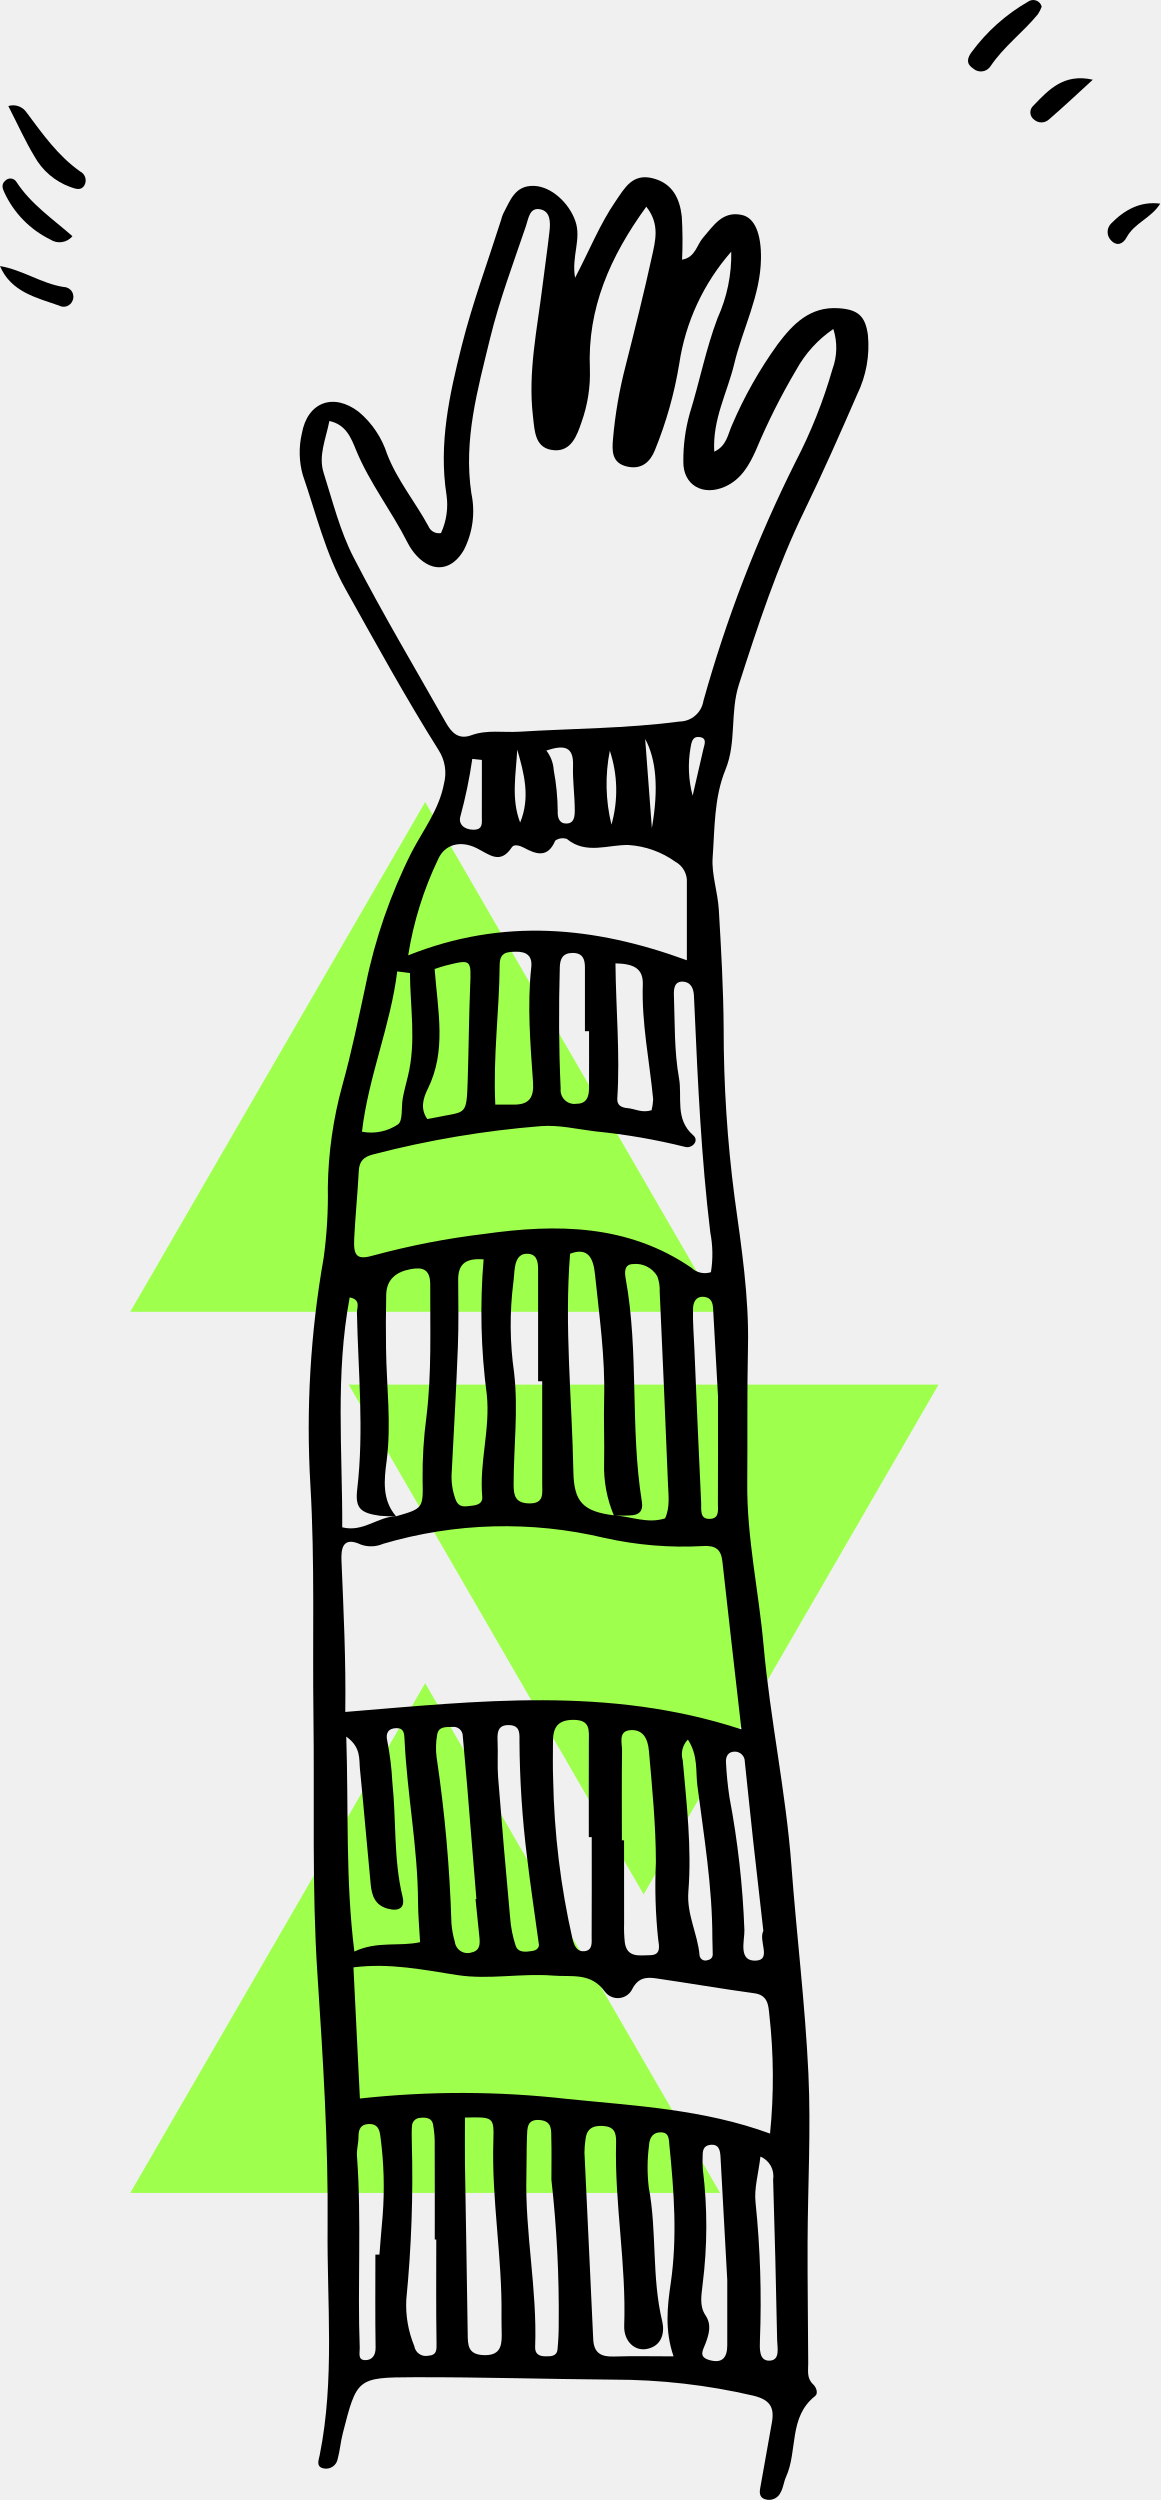
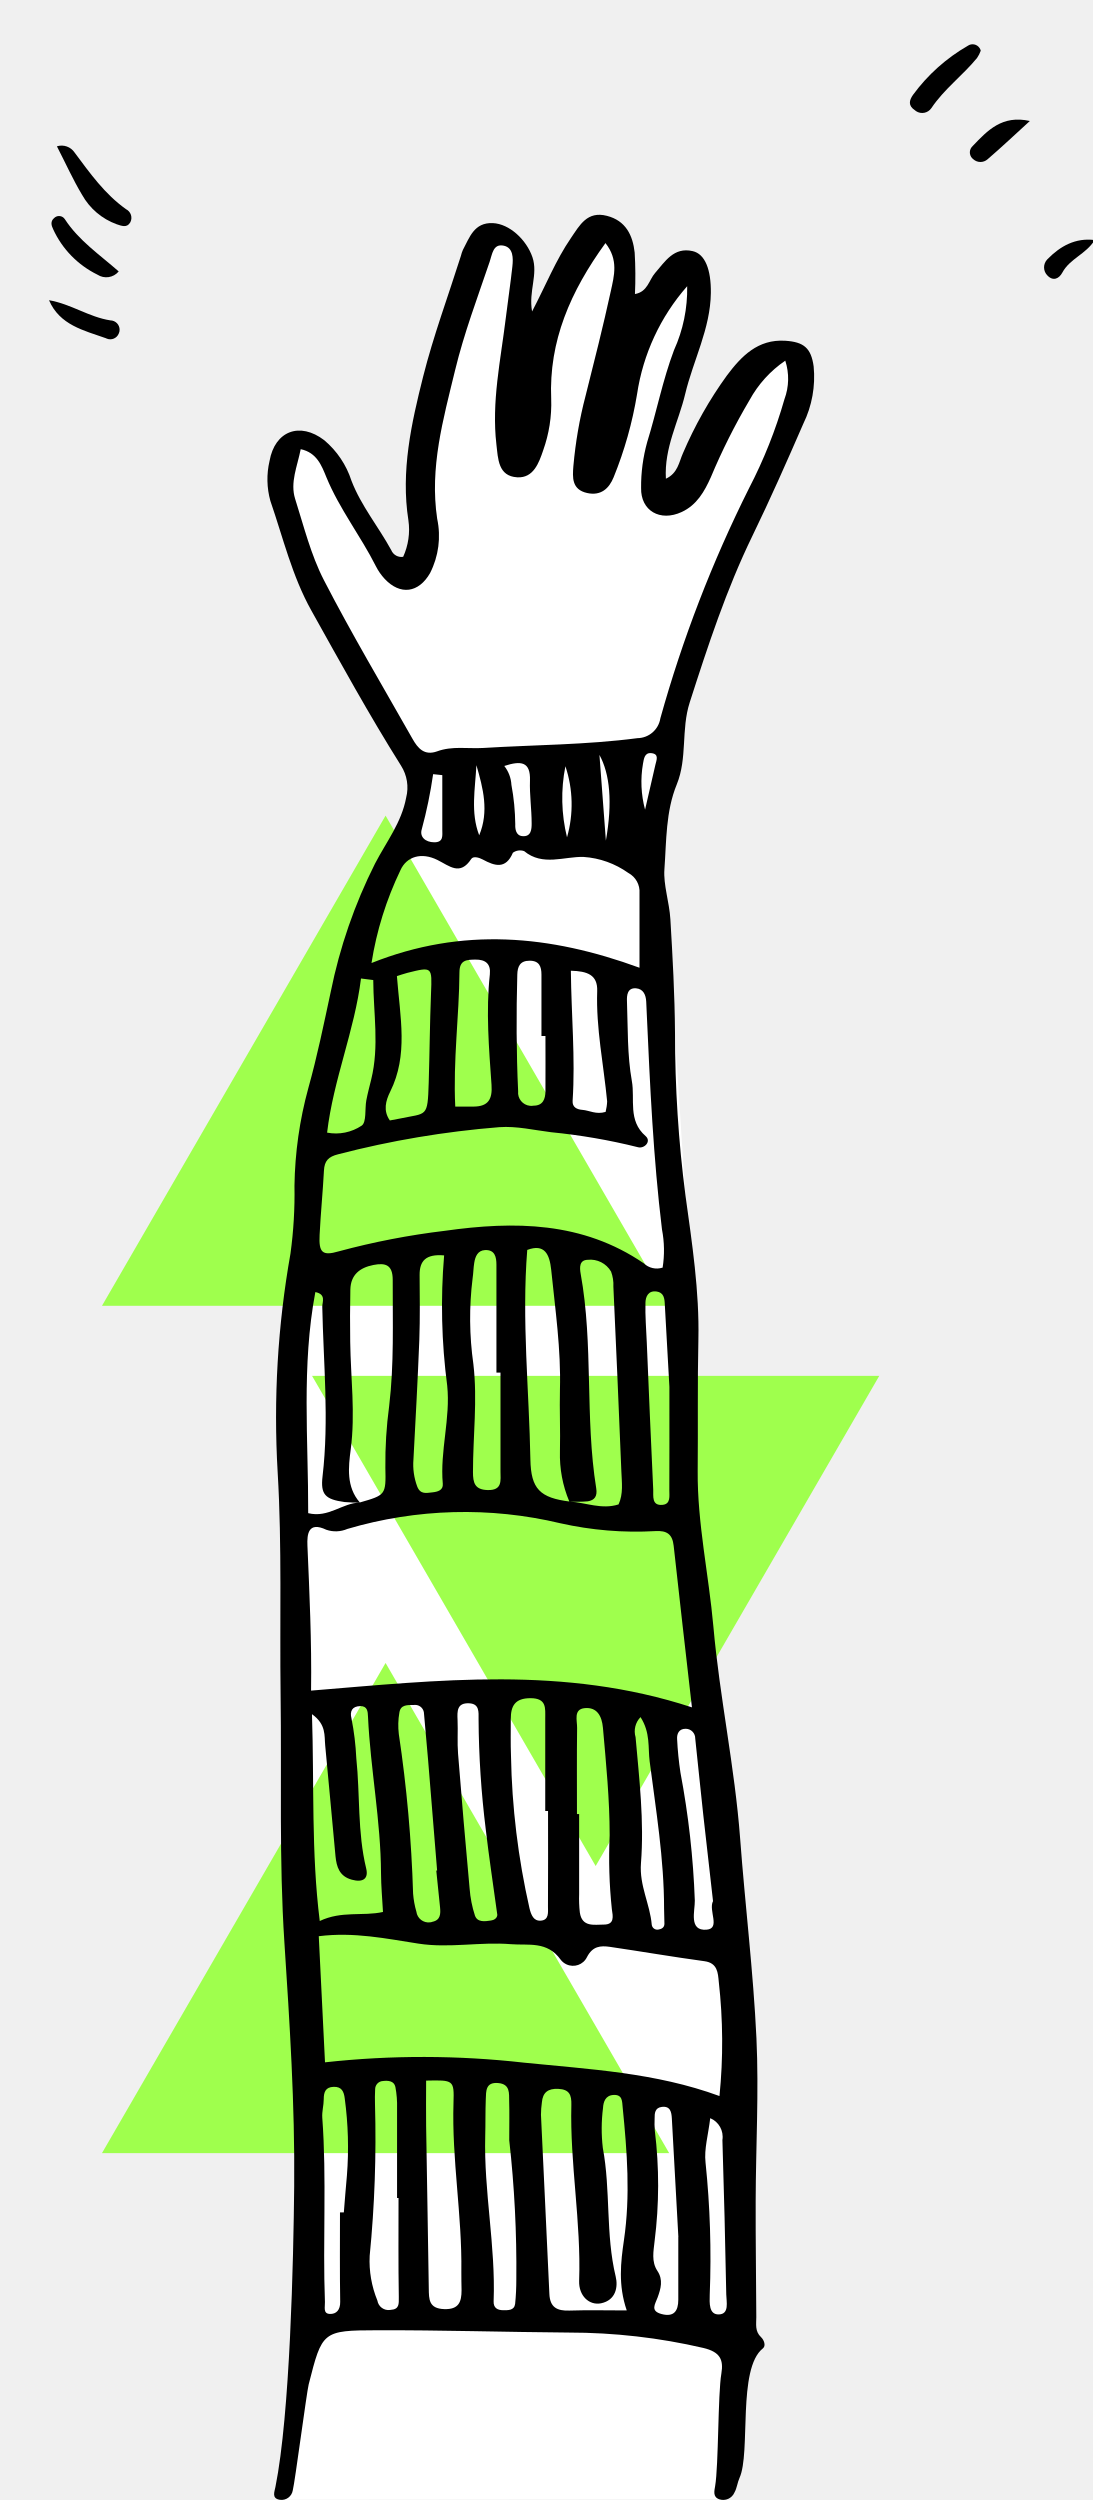
- <svg xmlns="http://www.w3.org/2000/svg" width="159.323" height="343.303" viewBox="0 0 159.323 343.303">
-   <g id="Group_126" data-name="Group 126" transform="translate(-1685.115 -680.862)">
-     <path id="Polygon_3" data-name="Polygon 3" d="M40.5,0,81,70H0Z" transform="translate(1703 791)" fill="#9fff4d" />
-     <path id="Polygon_5" data-name="Polygon 5" d="M40.5,0,81,70H0Z" transform="translate(1703 912)" fill="#9fff4d" />
-     <path id="Polygon_4" data-name="Polygon 4" d="M40.5,0,81,70H0Z" transform="translate(1814 941) rotate(180)" fill="#9fff4d" />
-     <g id="Group_98" data-name="Group 98" transform="translate(850.115)">
-       <g id="Group_94" data-name="Group 94">
-         <path id="Path_193" data-name="Path 193" d="M231.258,197.524c.971-5.513.569-9.516-.921-12.238.346,4.607.634,8.423.921,12.238m5.6-4.446c.492-2.131.991-4.261,1.472-6.394.149-.661.573-1.542-.566-1.663-.986-.107-1.074.816-1.2,1.5a15.316,15.316,0,0,0,.291,6.554m-24.086-6.32c-.169,3.376-.86,6.751.4,10.007,1.418-3.4.56-6.731-.4-10.007m12.94,10.3a17.256,17.256,0,0,0-.225-10.155,23.5,23.5,0,0,0,.225,10.155m-17.794-8.887c-.44-.048-.877-.1-1.317-.142a65.783,65.783,0,0,1-1.624,7.858c-.339,1.094.507,1.859,1.775,1.868,1.361.011,1.157-.967,1.161-1.8.013-2.6.005-5.191.005-7.786m8.851-1.289a4.856,4.856,0,0,1,1.015,2.689,31.753,31.753,0,0,1,.549,5.642c-.026.652.085,1.6,1.015,1.683,1.279.118,1.326-1.009,1.326-1.807,0-2.045-.308-4.093-.238-6.13.094-2.706-1.273-2.862-3.667-2.078m29.4,193.082c-.278,2.384-.89,4.4-.669,6.32a133.62,133.62,0,0,1,.6,18.882c-.033,1.184-.138,2.855,1.3,2.822,1.527-.037,1.083-1.789,1.062-2.855q-.212-11.019-.55-22.041a2.884,2.884,0,0,0-1.748-3.128m.405-31c-.468-4.135-.941-8.212-1.389-12.288-.4-3.641-.762-7.287-1.155-10.928a1.367,1.367,0,0,0-1.387-1.394c-.908,0-1.254.678-1.2,1.472a48.022,48.022,0,0,0,.477,4.8,121.865,121.865,0,0,1,2.054,18.272c.026,1.437-.906,4.36,1.68,4.148,2.035-.168.226-2.741.921-4.085m-10.366-26.261a2.9,2.9,0,0,0-.7,2.857c.527,5.992,1.245,12.011.77,18-.254,3.2,1.29,5.822,1.536,8.788a.8.8,0,0,0,.958.681c.446-.066.844-.287.851-.812.007-.731-.05-1.464-.05-2.2.007-7.073-1.157-14.038-2.061-21.017-.251-1.932.133-4.084-1.3-6.3m-4.985-86.418a7.423,7.423,0,0,0,.216-1.512c-.5-5.25-1.6-10.442-1.422-15.758.079-2.327-1.429-2.844-3.756-2.9.062,6.309.645,12.448.252,18.584-.059.923.611,1.232,1.4,1.295,1.01.081,1.951.7,3.308.291m-8.585-10.853h-.566q0-4.38,0-8.757c0-1.137-.3-2-1.7-1.991-1.363.009-1.72.816-1.753,1.98-.155,5.555-.136,11.109.118,16.662a1.9,1.9,0,0,0,2.2,2.068c1.348,0,1.687-.947,1.695-2.074.016-2.628.005-5.259.005-7.889m18.98,171.505c-.286-5.231-.6-11.078-.928-16.924-.05-.91-.212-1.816-1.455-1.647-.949.127-1.006.89-1,1.645a12.656,12.656,0,0,0,.033,1.755,63.472,63.472,0,0,1-.033,15.738c-.146,1.437-.492,2.942.4,4.277.853,1.271.477,2.54.028,3.776-.352.967-1.1,1.921.545,2.37,1.775.484,2.407-.413,2.409-2.039Zm-43.57-179.493q-.876-.113-1.75-.223c-.921,7.464-3.953,14.426-4.844,22.011a6.59,6.59,0,0,0,4.94-1c.713-.5.435-2.369.665-3.61.186-1,.459-2,.7-2.991,1.17-4.756.311-9.462.285-14.191m42.3,58.094c-.148-2.663-.4-7.336-.671-12.008-.044-.757-.238-1.47-1.144-1.6-1.212-.183-1.591.742-1.612,1.59-.05,1.892.111,3.789.192,5.682.3,7.007.582,14.014.923,21.017.044.9-.265,2.343,1.352,2.175,1.175-.124.943-1.286.949-2.109.024-4.242.011-8.488.011-14.743M193.291,393.417c.186,0,.37,0,.555,0,.145-1.757.273-3.518.438-5.274a51.649,51.649,0,0,0-.311-11c-.118-.985-.435-1.7-1.588-1.658s-1.413.753-1.415,1.768c0,.873-.273,1.756-.208,2.619.647,8.772.054,17.56.379,26.336.026.711-.3,1.656.7,1.7.925.039,1.5-.575,1.479-1.728-.068-4.253-.028-8.512-.028-12.767M209.762,235.5c1.19,0,1.916.005,2.642,0,2.083-.017,2.674-1.068,2.534-3.091-.367-5.255-.81-10.518-.239-15.793.164-1.523-.632-2.135-2.067-2.109-1.219.02-2.264.033-2.275,1.805-.04,6.267-.921,12.516-.6,19.188m5.994,115.383c-.626-4.588-1.2-8.348-1.643-12.126a134.323,134.323,0,0,1-1.03-15.775c0-1.011.153-2.2-1.35-2.275-1.742-.085-1.706,1.12-1.652,2.38.068,1.6-.057,3.22.07,4.817q.76,9.632,1.648,19.247a16.083,16.083,0,0,0,.764,3.861c.352,1,1.418.84,2.288.711,1.019-.149.9-.945.9-.84m-14.319-134c.46,5.918,1.641,11.264-.956,16.488-.639,1.286-1.03,2.722-.05,4.109.516-.094.95-.166,1.38-.258,3.951-.84,4.014-.072,4.17-5.123.135-4.26.164-8.525.332-12.785.149-3.795.2-3.8-3.4-2.9-.549.137-1.079.337-1.477.464m5.613,127.729c.042,0,.083-.005.123-.011q-.644-7.9-1.289-15.8c-.183-2.194-.383-4.382-.58-6.572a1.264,1.264,0,0,0-1.45-1.267c-.866.022-1.9-.092-2.072,1.087a10.384,10.384,0,0,0-.077,3.058,193.609,193.609,0,0,1,2.039,22.794,12.757,12.757,0,0,0,.468,2.581,1.76,1.76,0,0,0,2.3,1.448c1.155-.245,1.168-1.144,1.079-2.058-.168-1.752-.356-3.5-.536-5.255m10.42,38.493c0-2.33.035-3.942-.013-5.55-.033-1.125.184-2.448-1.551-2.614-1.836-.175-1.744,1.159-1.792,2.306-.072,1.755-.031,3.514-.079,5.272-.21,7.893,1.5,15.686,1.2,23.581-.037.962.551,1.275,1.361,1.284.713.009,1.579.052,1.706-.9a34.416,34.416,0,0,0,.171-3.5,162.92,162.92,0,0,0-1.008-19.882m-15.813,8.25c-.068,0-.136,0-.2,0,0-4.27.013-8.539-.009-12.813a14.691,14.691,0,0,0-.236-3.054c-.19-.866-1.037-.93-1.789-.844a1.165,1.165,0,0,0-1.1,1.149c-.05.735-.031,1.474-.018,2.209a171.593,171.593,0,0,1-.759,21.6,14.818,14.818,0,0,0,1.1,6.386,1.6,1.6,0,0,0,1.885,1.326c1.243-.081,1.184-.822,1.168-1.826-.079-4.71-.035-9.423-.035-14.135M216.2,273.489h-.566q0-7.706,0-15.413c0-1.1-.219-2.153-1.623-2.093-1.056.046-1.409.925-1.555,1.833-.118.722-.124,1.463-.23,2.188a46.265,46.265,0,0,0,.111,12.284c.6,5.126-.064,10.263-.063,15.4,0,1.529.249,2.518,2.087,2.573,2.159.061,1.835-1.387,1.838-2.68q.011-7.045,0-14.089m10.949,63.038h.291c0,3.805-.005,7.611.006,11.416a18.634,18.634,0,0,0,.1,2.63c.308,2.135,2.061,1.732,3.421,1.728,1.549,0,1.319-1.144,1.155-2.216a69.506,69.506,0,0,1-.309-10.529c-.006-5.134-.514-10.23-.96-15.336-.151-1.724-.869-2.977-2.59-2.82-1.658.151-1.081,1.783-1.1,2.833-.053,4.1-.02,8.195-.02,12.293m-18.989-79.778c-2.625-.217-3.5.79-3.492,2.8.018,3.078.075,6.159-.043,9.232-.219,5.7-.545,11.406-.84,17.108a8.989,8.989,0,0,0,.538,3.866c.464,1.173,1.322.912,2.163.831.753-.076,1.571-.287,1.486-1.229-.424-4.706,1.122-9.315.626-14.025a86.461,86.461,0,0,1-.439-18.58m14.848,79.339h-.4c0-4.4-.013-8.794.007-13.189.005-1.5.227-2.912-2.105-2.918-2.22-.006-2.818,1.1-2.824,2.969-.006,1.755-.042,3.514.026,5.268a107.28,107.28,0,0,0,2.639,21.763c.217.879.538,1.842,1.6,1.772,1.221-.079,1.041-1.208,1.044-2.034.026-4.544.013-9.088.013-13.632M205.592,374.6c0,2.372-.027,4.412,0,6.452.12,7.74.273,15.478.376,23.216.02,1.564,0,2.87,2.188,2.953,2.1.081,2.49-1.031,2.485-2.691,0-.879-.046-1.757-.033-2.636.123-8.066-1.38-16.057-1.116-24.13.1-3.257.018-3.26-3.9-3.165m-16.3-52.31c.328,10.061-.12,19.652,1.111,29.514,3.133-1.486,6.15-.652,9.027-1.287-.107-1.973-.275-3.73-.282-5.487-.028-7.517-1.514-14.909-1.857-22.4-.033-.731-.07-1.523-1.1-1.508-1.175.015-1.52.746-1.264,1.763a40.282,40.282,0,0,1,.694,5.677c.555,5.236.148,10.554,1.407,15.737.365,1.5-.494,2.035-2.05,1.615-1.766-.479-2.185-1.835-2.332-3.349-.51-5.264-.948-10.534-1.473-15.8-.14-1.4.18-3-1.883-4.482m44.943,85.1c-1.227-3.588-.848-6.856-.387-10.013.925-6.344.451-12.63-.177-18.935-.085-.856-.009-1.879-1.321-1.8-1.131.064-1.437.959-1.488,1.855a23.165,23.165,0,0,0-.029,5.692c1.14,6.066.385,12.317,1.844,18.376.359,1.494.024,3.384-2.09,3.815-1.693.343-3.2-1.068-3.126-3.2.3-8.412-1.334-16.734-1.114-25.134.037-1.429-.278-2.212-1.861-2.291-1.468-.074-2.225.5-2.352,1.94a13.189,13.189,0,0,0-.129,1.761c.392,8.524.823,17.046,1.2,25.572.083,1.949,1.109,2.452,2.868,2.393,2.638-.087,5.281-.022,8.166-.022m1.827-191.717c0-4.2-.006-7.414,0-10.63a3.043,3.043,0,0,0-1.588-2.9,12.4,12.4,0,0,0-6.4-2.291c-2.772-.083-5.843,1.359-8.484-.829a1.734,1.734,0,0,0-1.606.23c-1.019,2.413-2.6,1.892-4.3.967-.552-.3-1.359-.512-1.639-.085-1.612,2.459-3.087,1.024-4.837.151-2.247-1.122-4.386-.516-5.281,1.47a47.937,47.937,0,0,0-4.135,13.247c12.991-5.183,25.5-4,38.261.671m3.313,42.842a15.611,15.611,0,0,0-.086-5.467c-1.236-10.223-1.709-20.5-2.166-30.772-.026-.588-.052-1.173-.083-1.763-.052-.963-.414-1.814-1.448-1.9-1.262-.1-1.33,1.026-1.3,1.833.138,3.817.028,7.692.7,11.419.468,2.6-.6,5.627,1.956,7.85.868.755-.175,1.846-1.1,1.593a86.031,86.031,0,0,0-12.4-2.14c-2.462-.3-4.9-.9-7.4-.718a133.83,133.83,0,0,0-23,3.87c-1.4.354-1.96.943-2.032,2.33-.158,3.063-.468,6.119-.624,9.182-.131,2.512.366,3.049,2.743,2.352a106.365,106.365,0,0,1,15.143-2.931c9.917-1.4,19.656-1.341,28.409,4.642a2.674,2.674,0,0,0,2.674.619M247.486,376.8a77.029,77.029,0,0,0-.1-16.342c-.125-1.221-.164-2.667-2.039-2.925-4.511-.615-9-1.394-13.507-2.048-1.332-.194-2.465-.109-3.271,1.463a2.209,2.209,0,0,1-3.747.379c-1.934-2.7-4.583-2.015-7.108-2.221-4.4-.357-8.817.6-13.2-.077-4.609-.711-9.186-1.687-14.235-1.057.291,5.913.582,11.848.886,18.014a127.937,127.937,0,0,1,28.438.053c9.322.951,18.716,1.4,27.885,4.761m-58.333-57.9c18.18-1.477,36.11-3.61,54.4,2.391-.939-8.256-1.8-15.662-2.614-23.074-.181-1.656-.969-2.2-2.612-2.1A49.383,49.383,0,0,1,224.746,295a59.057,59.057,0,0,0-30.4.812,4.163,4.163,0,0,1-3.01.118c-2.614-1.24-2.765.659-2.7,2.24.286,6.828.621,13.653.52,20.726m53-200.522a30.044,30.044,0,0,0-7.139,15.4,54.961,54.961,0,0,1-3.342,11.855c-.646,1.606-1.812,2.695-3.789,2.26-2.21-.488-2.091-2.245-1.962-3.842a60.671,60.671,0,0,1,1.728-9.994c1.262-4.994,2.52-9.991,3.616-15.019.464-2.137,1.129-4.445-.775-6.836-5,6.887-8.1,14-7.747,22.255a19.718,19.718,0,0,1-1.155,7.351c-.6,1.761-1.369,3.964-3.677,3.839-2.759-.151-2.75-2.664-2.986-4.68-.709-6.079.6-12.017,1.328-18,.3-2.481.678-4.953.949-7.438.129-1.186.129-2.674-1.236-2.962-1.516-.32-1.639,1.22-2.007,2.3-1.743,5.139-3.658,10.21-4.944,15.509-1.691,6.979-3.647,13.859-2.546,21.2a11.723,11.723,0,0,1-1.022,7.751c-1.626,2.835-4.251,3.192-6.471.827a7.737,7.737,0,0,1-1.262-1.807c-2.181-4.332-5.213-8.188-7.071-12.708-.685-1.671-1.374-3.52-3.673-4.01-.486,2.494-1.538,4.758-.787,7.125,1.241,3.907,2.242,7.972,4.1,11.582,3.957,7.685,8.392,15.128,12.653,22.658.761,1.346,1.7,2.459,3.531,1.787,2.138-.788,4.377-.348,6.569-.483,7.344-.449,14.714-.436,22.026-1.4a3.354,3.354,0,0,0,3.271-2.828A183.635,183.635,0,0,1,251.006,147.2a68.343,68.343,0,0,0,5.053-12.7,8.424,8.424,0,0,0,.118-5.507,16.232,16.232,0,0,0-5.1,5.62,90.1,90.1,0,0,0-5.541,11.041c-.906,2.026-2,3.96-4.172,4.957-3.06,1.407-5.848-.168-5.784-3.448a23.746,23.746,0,0,1,.871-6.543c1.354-4.352,2.21-8.84,3.829-13.126a21.023,21.023,0,0,0,1.879-9.116M196.107,292.039c3.73-1.074,3.76-1.076,3.667-4.988a60.842,60.842,0,0,1,.538-8.775c.724-5.994.486-12.023.51-18.044.007-2.148-1.041-2.459-2.759-2.124-1.942.379-3.242,1.4-3.286,3.513q-.08,3.738-.022,7.482c.068,5.123.753,10.212.074,15.371-.332,2.514-.65,5.334,1.306,7.556a19.946,19.946,0,0,1-2.2-.068c-2.732-.377-3.443-1.05-3.135-3.675.95-8.088.123-16.163-.044-24.244-.013-.621.6-1.757-.993-2.069-1.987,10.571-.985,21.116-1.024,31.573,2.9.718,4.9-1.484,7.373-1.509m30.033-.122c2.291.142,4.531,1.172,6.926.4.7-1.509.459-3.141.4-4.725-.346-8.793-.742-17.585-1.137-26.377a5.367,5.367,0,0,0-.33-2.138,3.426,3.426,0,0,0-3.34-1.68c-1.206.028-1.162,1.107-1,2,1.84,10.132.591,20.486,2.22,30.628.18,1.112-.208,1.715-1.22,1.859a20.085,20.085,0,0,1-2.623.031,17.163,17.163,0,0,1-1.343-7.174c.066-2.936-.074-5.878.005-8.812.158-5.754-.67-11.426-1.254-17.121-.225-2.192-.925-3.773-3.422-2.831-.8,10.07.267,20,.453,29.941.077,4.17,1.339,5.467,5.666,6M202.3,157.019a9.332,9.332,0,0,0,.757-5.244c-1.1-7.027.418-13.818,2.1-20.512,1.47-5.835,3.577-11.51,5.4-17.256a4.727,4.727,0,0,1,.28-.836c.963-1.781,1.592-3.94,4.266-3.831,2.374.1,4.8,2.356,5.658,4.863.844,2.467-.567,4.837-.048,7.759,1.984-3.78,3.386-7.34,5.548-10.49,1.264-1.836,2.325-3.892,5.133-3.174,2.713.691,3.7,2.792,3.973,5.244a55.881,55.881,0,0,1,.04,5.929c1.831-.315,2-2.008,2.875-3.01,1.424-1.619,2.656-3.735,5.36-3.124,1.781.4,2.643,2.651,2.6,5.961-.064,5.126-2.516,9.624-3.669,14.461-.941,3.947-3.015,7.646-2.748,12.079,1.709-.792,1.866-2.383,2.43-3.628a57.62,57.62,0,0,1,6.285-11.125c2.054-2.73,4.4-5.2,8.335-4.948,2.652.171,3.693,1.035,4.049,3.669a15.218,15.218,0,0,1-1.47,8.158c-2.339,5.379-4.708,10.75-7.27,16.023-3.727,7.667-6.359,15.706-8.965,23.8-1.253,3.887-.311,7.943-1.851,11.706-1.581,3.855-1.473,8.064-1.765,12.1-.164,2.267.7,4.7.849,7.152.317,5.4.624,10.761.663,16.193a178.826,178.826,0,0,0,1.5,23.292c.943,6.8,1.995,13.678,1.842,20.5-.14,6.274-.044,12.549-.1,18.814-.064,7.447,1.58,14.8,2.24,22.2.9,10.147,3.063,20.109,3.824,30.262.711,9.519,1.884,19.013,2.332,28.543.361,7.72-.085,15.48-.112,23.222-.02,5.533.068,11.068.087,16.6,0,1.018-.221,2.031.685,2.872.42.39.729,1.229.26,1.6-3.673,2.888-2.358,7.53-4,11.118-.3.656-.357,1.436-.706,2.057a1.756,1.756,0,0,1-2.2.984c-.914-.335-.693-1.166-.569-1.87.5-2.9,1.05-5.786,1.547-8.683.352-2.045-.241-3.1-2.562-3.662a84.656,84.656,0,0,0-19.239-2.2c-9.12-.07-18.241-.357-27.361-.331-7.828.022-7.837.155-9.775,7.729-.291,1.135-.379,2.321-.685,3.452a1.627,1.627,0,0,1-1.962,1.337c-1.059-.234-.654-1.14-.519-1.807,2.085-10.36.989-20.84,1.087-31.266.107-11.63-.637-23.246-1.4-34.854-.772-11.765-.385-23.549-.543-35.327-.14-10.591.206-21.19-.42-31.776a134.274,134.274,0,0,1,1.827-31.229,63.15,63.15,0,0,0,.569-9.685,55.607,55.607,0,0,1,1.984-13.946c1.267-4.527,2.21-9.151,3.2-13.75a72.727,72.727,0,0,1,6.323-18.3c1.612-3.1,3.785-5.861,4.448-9.435a5.794,5.794,0,0,0-.733-4.562c-4.542-7.217-8.641-14.694-12.8-22.137-2.77-4.955-4.045-10.4-5.863-15.666a11.472,11.472,0,0,1-.125-5.7c.762-4.286,4.316-5.64,7.81-2.966a12.606,12.606,0,0,1,3.89,5.786c1.381,3.588,3.857,6.567,5.677,9.915a1.552,1.552,0,0,0,1.721.945" transform="translate(693.257 597.049)" />
-         <path id="Path_194" data-name="Path 194" d="M600.778.919a4.975,4.975,0,0,1-.525,1.041c-2.05,2.5-4.7,4.443-6.521,7.162a1.579,1.579,0,0,1-2.347.307c-1.013-.656-.84-1.416-.269-2.221A25.272,25.272,0,0,1,598.925.222a1.2,1.2,0,0,1,1.853.7" transform="translate(377.271 680.857)" />
-         <path id="Path_195" data-name="Path 195" d="M5.079,64.539a2.228,2.228,0,0,1,2.511.891c2.19,2.94,4.307,5.944,7.36,8.1a1.367,1.367,0,0,1,.582,1.884c-.47.812-1.24.483-1.936.245a9.235,9.235,0,0,1-4.926-4.2C7.4,69.352,6.389,67.094,5.079,64.539" transform="translate(831.064 630.884)" />
-         <path id="Path_196" data-name="Path 196" d="M11.146,116.866a2.293,2.293,0,0,1-3.039.455,13.455,13.455,0,0,1-6.32-6.491c-.269-.543-.413-1.129.142-1.59a.973.973,0,0,1,1.523.166c1.98,3.054,5,5.093,7.694,7.46" transform="translate(833.799 596.429)" />
-         <path id="Path_197" data-name="Path 197" d="M0,162.356c3.17.549,5.7,2.406,8.759,2.875a1.336,1.336,0,0,1,1.2,1.884,1.312,1.312,0,0,1-1.835.674c-3.17-1.116-6.607-1.875-8.127-5.434" transform="translate(835 555.043)" />
-         <path id="Path_198" data-name="Path 198" d="M637.277,47.939c-2.01,1.835-3.988,3.708-6.049,5.482a1.515,1.515,0,0,1-2.024-.007,1.227,1.227,0,0,1-.077-1.923c2.092-2.179,4.174-4.45,8.151-3.551" transform="translate(347.79 643.867)" />
-         <path id="Path_199" data-name="Path 199" d="M683.061,124.048c-1.26,2.019-3.549,2.636-4.62,4.644-.455.851-1.289,1.273-2.107.429a1.645,1.645,0,0,1-.005-2.356c1.82-1.849,3.968-3.074,6.732-2.717" transform="translate(311.262 584.778)" />
-       </g>
+ <svg xmlns="http://www.w3.org/2000/svg" id="Layer_1" version="1.1" viewBox="0 0 156 357">
+   <defs>
+     <style>
+       .st0 {
+         fill: none;
+       }
+ 
+       .st1 {
+         fill: #9fff4d;
+       }
+ 
+       .st2 {
+         fill: #fff;
+       }
+     </style>
+   </defs>
+   <polygon class="st2" points="61.86 110.54 52.77 127.4 42.93 166.67 40.41 274.28 43.78 326.4 39.83 356.96 102.68 356.9 106.37 304.62 103.13 251.82 99.61 210.06 97.87 170.75 96.37 147.46 94.86 124.11 95.34 102.58 62.87 102.58 61.86 110.54" />
+   <path class="st2" d="M98.11,40.89c-3.81,4.34-6.29,9.69-7.14,15.4-.67,4.06-1.79,8.04-3.34,11.85-.65,1.61-1.81,2.7-3.79,2.26-2.21-.49-2.09-2.24-1.96-3.84.3-3.37.87-6.72,1.73-9.99,1.26-4.99,2.52-9.99,3.62-15.02.46-2.14,1.13-4.44-.77-6.84-5,6.89-8.1,14-7.75,22.26.09,2.5-.31,5-1.15,7.35-.6,1.76-1.37,3.96-3.68,3.84-2.76-.15-2.75-2.66-2.99-4.68-.71-6.08.6-12.02,1.33-18,.3-2.48.68-4.95.95-7.44.13-1.19.13-2.67-1.24-2.96-1.52-.32-1.64,1.22-2.01,2.3-1.74,5.14-3.66,10.21-4.94,15.51-1.69,6.98-3.65,13.86-2.55,21.2.56,2.62.2,5.36-1.02,7.75-1.63,2.84-4.25,3.19-6.47.83-.5-.54-.93-1.15-1.26-1.81-2.18-4.33-5.21-8.19-7.07-12.71-.68-1.67-1.37-3.52-3.67-4.01-.49,2.49-1.54,4.76-.79,7.12,1.24,3.91,2.24,7.97,4.1,11.58,3.96,7.68,8.39,15.13,12.65,22.66.76,1.35,1.7,2.46,3.53,1.79,2.14-.79,4.38-.35,6.57-.48,7.34-.45,14.71-.44,22.03-1.4,1.63-.02,3.01-1.21,3.27-2.83,3.16-11.34,7.4-22.34,12.67-32.87,2.1-4.05,3.8-8.31,5.05-12.7.66-1.77.7-3.71.12-5.51-2.12,1.44-3.87,3.37-5.1,5.62-2.1,3.55-3.95,7.24-5.54,11.04-.91,2.03-2,3.96-4.17,4.96-3.06,1.41-5.85-.17-5.78-3.45-.02-2.21.28-4.41.87-6.54,1.35-4.35,2.21-8.84,3.83-13.13,1.3-2.86,1.94-5.98,1.88-9.12" />
+   <rect class="st0" y="0" width="156" height="357" />
+   <g id="hand_06">
+     <path id="Polygon_3" class="st1" d="M55.06,116.47l40.5,70H14.56l40.5-70Z" />
+     <path id="Polygon_5" class="st1" d="M55.06,237.47l40.5,70H14.56l40.5-70Z" />
+     <path id="Polygon_4" class="st1" d="M85.06,266.47l-40.5-70h81l-40.5,70Z" />
+     <g id="Group_94">
+       <path id="Path_193" d="M86.52,120.04c.97-5.51.57-9.52-.92-12.24.35,4.61.63,8.42.92,12.24M92.12,115.6c.49-2.13.99-4.26,1.47-6.39.15-.66.57-1.54-.57-1.66-.99-.11-1.07.82-1.2,1.5-.38,2.18-.28,4.42.29,6.55M68.03,109.27c-.17,3.38-.86,6.75.4,10.01,1.42-3.4.56-6.73-.4-10.01M80.97,119.57c.95-3.33.87-6.87-.23-10.15-.67,3.36-.59,6.83.23,10.15M63.17,110.69c-.44-.05-.88-.1-1.32-.14-.38,2.65-.92,5.27-1.62,7.86-.34,1.09.51,1.86,1.77,1.87,1.36.01,1.16-.97,1.16-1.8.01-2.6,0-5.19,0-7.79M72.02,109.39c.6.77.96,1.71,1.01,2.69.35,1.86.53,3.75.55,5.64-.03.65.09,1.6,1.01,1.68,1.28.12,1.33-1.01,1.33-1.81,0-2.04-.31-4.09-.24-6.13.09-2.71-1.27-2.86-3.67-2.08M101.42,302.48c-.28,2.38-.89,4.4-.67,6.32.65,6.27.85,12.58.6,18.88-.03,1.18-.14,2.86,1.3,2.82,1.53-.04,1.08-1.79,1.06-2.86-.14-7.35-.32-14.69-.55-22.04.21-1.32-.51-2.62-1.75-3.13M101.82,271.48c-.47-4.14-.94-8.21-1.39-12.29-.4-3.64-.76-7.29-1.15-10.93.01-.75-.58-1.38-1.34-1.39-.02,0-.03,0-.05,0-.91,0-1.25.68-1.2,1.47.08,1.61.24,3.21.48,4.8,1.14,6.03,1.83,12.14,2.05,18.27.03,1.44-.91,4.36,1.68,4.15,2.04-.17.23-2.74.92-4.08M91.46,245.21c-.73.75-1,1.85-.7,2.86.53,5.99,1.24,12.01.77,18-.25,3.2,1.29,5.82,1.54,8.79.06.44.46.75.9.69.02,0,.04,0,.06-.01.45-.07.84-.29.85-.81,0-.73-.05-1.46-.05-2.2,0-7.07-1.16-14.04-2.06-21.02-.25-1.93.13-4.08-1.3-6.3M86.48,158.79c.12-.5.2-1,.22-1.51-.5-5.25-1.6-10.44-1.42-15.76.08-2.33-1.43-2.84-3.76-2.9.06,6.31.65,12.45.25,18.58-.06.92.61,1.23,1.4,1.29,1.01.08,1.95.7,3.31.29M77.89,147.94h-.57v-8.76c0-1.14-.3-2-1.7-1.99-1.36,0-1.72.82-1.75,1.98-.15,5.55-.14,11.11.12,16.66-.11,1.04.65,1.98,1.7,2.08.17.02.34.01.5-.02,1.35,0,1.69-.95,1.7-2.07.02-2.63,0-5.26,0-7.89M96.87,319.44c-.29-5.23-.6-11.08-.93-16.92-.05-.91-.21-1.82-1.46-1.65-.95.13-1.01.89-1,1.64-.03.59-.02,1.17.03,1.76.64,5.23.63,10.51-.03,15.74-.15,1.44-.49,2.94.4,4.28.85,1.27.48,2.54.03,3.78-.35.97-1.1,1.92.54,2.37,1.77.48,2.41-.41,2.41-2.04v-8.95ZM53.3,139.95c-.58-.08-1.17-.15-1.75-.22-.92,7.46-3.95,14.43-4.84,22.01,1.71.33,3.49-.03,4.94-1,.71-.5.43-2.37.66-3.61.19-1,.46-2,.7-2.99,1.17-4.76.31-9.46.29-14.19M95.59,198.04c-.15-2.66-.4-7.34-.67-12.01-.04-.76-.24-1.47-1.14-1.6-1.21-.18-1.59.74-1.61,1.59-.05,1.89.11,3.79.19,5.68.3,7.01.58,14.01.92,21.02.04.9-.26,2.34,1.35,2.17,1.18-.12.94-1.29.95-2.11.02-4.24.01-8.49.01-14.74M48.55,315.93h.55c.15-1.76.27-3.52.44-5.27.29-3.67.18-7.35-.31-11-.12-.98-.43-1.7-1.59-1.66s-1.41.75-1.41,1.77c0,.87-.27,1.76-.21,2.62.65,8.77.05,17.56.38,26.34.03.71-.3,1.66.7,1.7.93.04,1.5-.58,1.48-1.73-.07-4.25-.03-8.51-.03-12.77M65.02,158.02c1.19,0,1.92,0,2.64,0,2.08-.02,2.67-1.07,2.53-3.09-.37-5.26-.81-10.52-.24-15.79.16-1.52-.63-2.13-2.07-2.11-1.22.02-2.26.03-2.27,1.8-.04,6.27-.92,12.52-.6,19.19M71.01,273.4c-.63-4.59-1.2-8.35-1.64-12.13-.65-5.23-1-10.5-1.03-15.77,0-1.01.15-2.2-1.35-2.27-1.74-.08-1.71,1.12-1.65,2.38.07,1.6-.06,3.22.07,4.82.51,6.42,1.06,12.84,1.65,19.25.1,1.31.35,2.61.76,3.86.35,1,1.42.84,2.29.71,1.02-.15.9-.95.9-.84M56.68,139.4c.46,5.92,1.64,11.26-.96,16.49-.64,1.29-1.03,2.72-.05,4.11.52-.09.95-.17,1.38-.26,3.95-.84,4.01-.07,4.17-5.12.13-4.26.16-8.52.33-12.79.15-3.79.2-3.8-3.4-2.9-.55.14-1.08.34-1.48.46M62.3,267.12s.08,0,.12-.01c-.43-5.27-.86-10.53-1.29-15.8-.18-2.19-.38-4.38-.58-6.57,0-.7-.55-1.27-1.25-1.28-.07,0-.14,0-.2.01-.87.02-1.9-.09-2.07,1.09-.18,1.01-.2,2.04-.08,3.06,1.13,7.55,1.81,15.16,2.04,22.79.07.87.22,1.74.47,2.58.12.96,1,1.65,1.97,1.52.11-.01.22-.04.33-.08,1.15-.24,1.17-1.14,1.08-2.06-.17-1.75-.36-3.5-.54-5.26M72.72,305.62c0-2.33.04-3.94-.01-5.55-.03-1.12.18-2.45-1.55-2.61-1.84-.17-1.74,1.16-1.79,2.31-.07,1.76-.03,3.51-.08,5.27-.21,7.89,1.5,15.69,1.2,23.58-.04.96.55,1.27,1.36,1.28.71,0,1.58.05,1.71-.9.12-1.16.17-2.33.17-3.5.07-6.64-.27-13.28-1.01-19.88M56.9,313.87h-.2c0-4.27.01-8.54,0-12.81.03-1.02-.05-2.05-.24-3.05-.19-.87-1.04-.93-1.79-.84-.61.03-1.09.54-1.1,1.15-.05.73-.03,1.47-.02,2.21.2,7.21-.05,14.42-.76,21.6-.11,2.18.27,4.36,1.1,6.39.14.87.95,1.47,1.83,1.34.02,0,.04,0,.06-.01,1.24-.08,1.18-.82,1.17-1.83-.08-4.71-.04-9.42-.04-14.14M71.46,196.01h-.57c0-5.14,0-10.27,0-15.41,0-1.1-.22-2.15-1.62-2.09-1.06.05-1.41.93-1.55,1.83-.12.72-.12,1.46-.23,2.19-.51,4.08-.47,8.21.11,12.28.6,5.13-.06,10.26-.06,15.4,0,1.53.25,2.52,2.09,2.57,2.16.06,1.84-1.39,1.84-2.68,0-4.7,0-9.39,0-14.09M82.41,259.05h.29c0,3.8,0,7.61,0,11.42-.03.88,0,1.76.1,2.63.31,2.14,2.06,1.73,3.42,1.73,1.55,0,1.32-1.14,1.15-2.22-.37-3.5-.47-7.02-.31-10.53,0-5.13-.51-10.23-.96-15.34-.15-1.72-.87-2.98-2.59-2.82-1.66.15-1.08,1.78-1.1,2.83-.05,4.1-.02,8.2-.02,12.29M63.41,179.27c-2.62-.22-3.5.79-3.49,2.8.02,3.08.07,6.16-.04,9.23-.22,5.7-.54,11.41-.84,17.11-.11,1.31.08,2.63.54,3.87.46,1.17,1.32.91,2.16.83.75-.08,1.57-.29,1.49-1.23-.42-4.71,1.12-9.32.63-14.02-.81-6.16-.96-12.39-.44-18.58M78.26,258.61h-.4c0-4.4-.01-8.79,0-13.19,0-1.5.23-2.91-2.1-2.92-2.22,0-2.82,1.1-2.82,2.97,0,1.76-.04,3.51.03,5.27.13,7.33,1.02,14.62,2.64,21.76.22.88.54,1.84,1.6,1.77,1.22-.08,1.04-1.21,1.04-2.03.03-4.54.01-9.09.01-13.63M60.85,297.12c0,2.37-.03,4.41,0,6.45.12,7.74.27,15.48.38,23.22.02,1.56,0,2.87,2.19,2.95,2.1.08,2.49-1.03,2.49-2.69,0-.88-.05-1.76-.03-2.64.12-8.07-1.38-16.06-1.12-24.13.1-3.26.02-3.26-3.9-3.17M44.55,244.81c.33,10.06-.12,19.65,1.11,29.51,3.13-1.49,6.15-.65,9.03-1.29-.11-1.97-.27-3.73-.28-5.49-.03-7.52-1.51-14.91-1.86-22.4-.03-.73-.07-1.52-1.1-1.51-1.18.02-1.52.75-1.26,1.76.37,1.87.6,3.77.69,5.68.55,5.24.15,10.55,1.41,15.74.37,1.5-.49,2.04-2.05,1.61-1.77-.48-2.18-1.83-2.33-3.35-.51-5.26-.95-10.53-1.47-15.8-.14-1.4.18-3-1.88-4.48M89.49,329.9c-1.23-3.59-.85-6.86-.39-10.01.93-6.34.45-12.63-.18-18.93-.09-.86,0-1.88-1.32-1.8-1.13.06-1.44.96-1.49,1.86-.24,1.89-.25,3.8-.03,5.69,1.14,6.07.38,12.32,1.84,18.38.36,1.49.02,3.38-2.09,3.82-1.69.34-3.2-1.07-3.13-3.2.3-8.41-1.33-16.73-1.11-25.13.04-1.43-.28-2.21-1.86-2.29-1.47-.07-2.23.5-2.35,1.94-.08.58-.13,1.17-.13,1.76.39,8.52.82,17.05,1.2,25.57.08,1.95,1.11,2.45,2.87,2.39,2.64-.09,5.28-.02,8.17-.02M91.32,138.19c0-4.2,0-7.41,0-10.63.09-1.2-.53-2.33-1.59-2.9-1.88-1.34-4.09-2.14-6.4-2.29-2.77-.08-5.84,1.36-8.48-.83-.54-.19-1.14-.11-1.61.23-1.02,2.41-2.6,1.89-4.3.97-.55-.3-1.36-.51-1.64-.09-1.61,2.46-3.09,1.02-4.84.15-2.25-1.12-4.39-.52-5.28,1.47-2.01,4.19-3.41,8.65-4.13,13.25,12.99-5.18,25.5-4,38.26.67M94.62,181.03c.29-1.81.26-3.66-.09-5.47-1.24-10.22-1.71-20.5-2.17-30.77-.03-.59-.05-1.17-.08-1.76-.05-.96-.41-1.81-1.45-1.9-1.26-.1-1.33,1.03-1.3,1.83.14,3.82.03,7.69.7,11.42.47,2.6-.6,5.63,1.96,7.85.87.76-.18,1.85-1.1,1.59-4.08-1.02-8.22-1.73-12.4-2.14-2.46-.3-4.9-.9-7.4-.72-7.76.62-15.46,1.91-23,3.87-1.4.35-1.96.94-2.03,2.33-.16,3.06-.47,6.12-.62,9.18-.13,2.51.37,3.05,2.74,2.35,4.97-1.34,10.03-2.32,15.14-2.93,9.92-1.4,19.66-1.34,28.41,4.64.71.68,1.74.92,2.67.62M102.74,299.32c.55-5.44.51-10.91-.1-16.34-.12-1.22-.16-2.67-2.04-2.92-4.51-.61-9-1.39-13.51-2.05-1.33-.19-2.46-.11-3.27,1.46-.53,1.1-1.85,1.56-2.95,1.03-.31-.15-.59-.37-.8-.65-1.93-2.7-4.58-2.02-7.11-2.22-4.4-.36-8.82.6-13.2-.08-4.61-.71-9.19-1.69-14.24-1.06.29,5.91.58,11.85.89,18.01,9.45-1.04,18.99-1.02,28.44.05,9.32.95,18.72,1.4,27.88,4.76M44.41,241.42c18.18-1.48,36.11-3.61,54.4,2.39-.94-8.26-1.8-15.66-2.61-23.07-.18-1.66-.97-2.2-2.61-2.1-4.56.26-9.13-.12-13.58-1.12-10.03-2.39-20.51-2.11-30.4.81-.95.41-2.03.46-3.01.12-2.61-1.24-2.76.66-2.7,2.24.29,6.83.62,13.65.52,20.73M98.11,40.89c-3.81,4.34-6.29,9.69-7.14,15.4-.67,4.06-1.79,8.04-3.34,11.85-.65,1.61-1.81,2.7-3.79,2.26-2.21-.49-2.09-2.24-1.96-3.84.3-3.37.87-6.72,1.73-9.99,1.26-4.99,2.52-9.99,3.62-15.02.46-2.14,1.13-4.44-.77-6.84-5,6.89-8.1,14-7.75,22.26.09,2.5-.31,5-1.15,7.35-.6,1.76-1.37,3.96-3.68,3.84-2.76-.15-2.75-2.66-2.99-4.68-.71-6.08.6-12.02,1.33-18,.3-2.48.68-4.95.95-7.44.13-1.19.13-2.67-1.24-2.96-1.52-.32-1.64,1.22-2.01,2.3-1.74,5.14-3.66,10.21-4.94,15.51-1.69,6.98-3.65,13.86-2.55,21.2.56,2.62.2,5.36-1.02,7.75-1.63,2.84-4.25,3.19-6.47.83-.5-.54-.93-1.15-1.26-1.81-2.18-4.33-5.21-8.19-7.07-12.71-.68-1.67-1.37-3.52-3.67-4.01-.49,2.49-1.54,4.76-.79,7.12,1.24,3.91,2.24,7.97,4.1,11.58,3.96,7.68,8.39,15.13,12.65,22.66.76,1.35,1.7,2.46,3.53,1.79,2.14-.79,4.38-.35,6.57-.48,7.34-.45,14.71-.44,22.03-1.4,1.63-.02,3.01-1.21,3.27-2.83,3.16-11.34,7.4-22.34,12.67-32.87,2.1-4.05,3.8-8.31,5.05-12.7.66-1.77.7-3.71.12-5.51-2.12,1.44-3.87,3.37-5.1,5.62-2.1,3.55-3.95,7.24-5.54,11.04-.91,2.03-2,3.96-4.17,4.96-3.06,1.41-5.85-.17-5.78-3.45-.02-2.21.28-4.41.87-6.54,1.35-4.35,2.21-8.84,3.83-13.13,1.3-2.86,1.94-5.98,1.88-9.12M51.36,214.56c3.73-1.07,3.76-1.08,3.67-4.99-.03-2.93.15-5.87.54-8.77.72-5.99.49-12.02.51-18.04,0-2.15-1.04-2.46-2.76-2.12-1.94.38-3.24,1.4-3.29,3.51-.05,2.49-.06,4.99-.02,7.48.07,5.12.75,10.21.07,15.37-.33,2.51-.65,5.33,1.31,7.56-.73.02-1.47,0-2.2-.07-2.73-.38-3.44-1.05-3.13-3.67.95-8.09.12-16.16-.04-24.24-.01-.62.6-1.76-.99-2.07-1.99,10.57-.99,21.12-1.02,31.57,2.9.72,4.9-1.48,7.37-1.51M81.4,214.43c2.29.14,4.53,1.17,6.93.4.7-1.51.46-3.14.4-4.73-.35-8.79-.74-17.58-1.14-26.38.04-.73-.08-1.46-.33-2.14-.68-1.17-1.99-1.83-3.34-1.68-1.21.03-1.16,1.11-1,2,1.84,10.13.59,20.49,2.22,30.63.18,1.11-.21,1.71-1.22,1.86-.87.07-1.75.08-2.62.03-.96-2.27-1.41-4.71-1.34-7.17.07-2.94-.07-5.88,0-8.81.16-5.75-.67-11.43-1.25-17.12-.23-2.19-.93-3.77-3.42-2.83-.8,10.07.27,20,.45,29.94.08,4.17,1.34,5.47,5.67,6M57.56,79.54c.75-1.64,1.02-3.46.76-5.24-1.1-7.03.42-13.82,2.1-20.51,1.47-5.83,3.58-11.51,5.4-17.26.07-.29.16-.57.28-.84.96-1.78,1.59-3.94,4.27-3.83,2.37.1,4.8,2.36,5.66,4.86.84,2.47-.57,4.84-.05,7.76,1.98-3.78,3.39-7.34,5.55-10.49,1.26-1.84,2.32-3.89,5.13-3.17,2.71.69,3.7,2.79,3.97,5.24.12,1.97.13,3.95.04,5.93,1.83-.32,2-2.01,2.88-3.01,1.42-1.62,2.66-3.74,5.36-3.12,1.78.4,2.64,2.65,2.6,5.96-.06,5.13-2.52,9.62-3.67,14.46-.94,3.95-3.01,7.65-2.75,12.08,1.71-.79,1.87-2.38,2.43-3.63,1.68-3.93,3.78-7.66,6.29-11.12,2.05-2.73,4.4-5.2,8.33-4.95,2.65.17,3.69,1.04,4.05,3.67.27,2.8-.23,5.63-1.47,8.16-2.34,5.38-4.71,10.75-7.27,16.02-3.73,7.67-6.36,15.71-8.96,23.8-1.25,3.89-.31,7.94-1.85,11.71-1.58,3.85-1.47,8.06-1.76,12.1-.16,2.27.7,4.7.85,7.15.32,5.4.62,10.76.66,16.19,0,7.79.49,15.57,1.5,23.29.94,6.8,1.99,13.68,1.84,20.5-.14,6.27-.04,12.55-.1,18.81-.06,7.45,1.58,14.8,2.24,22.2.9,10.15,3.06,20.11,3.82,30.26.71,9.52,1.88,19.01,2.33,28.54.36,7.72-.09,15.48-.11,23.22-.02,5.53.07,11.07.09,16.6,0,1.02-.22,2.03.68,2.87.42.39.73,1.23.26,1.6-3.67,2.89-1.7,14.91-3.34,18.5-.3.66-.36,1.44-.71,2.06-.36.86-1.32,1.29-2.2.98-.91-.33-.69-1.17-.57-1.87.5-2.9.39-13.17.89-16.07.35-2.05-.24-3.1-2.56-3.66-6.31-1.47-12.76-2.2-19.24-2.2-9.12-.07-18.24-.36-27.36-.33-7.83.02-7.84.15-9.77,7.73-.29,1.14-1.97,13.99-2.27,15.12-.14.89-.97,1.5-1.86,1.36-.03,0-.07-.01-.1-.02-1.06-.23-.65-1.14-.52-1.81,2.09-10.36,2.58-32.51,2.68-42.94.11-11.63-.64-23.25-1.4-34.85-.77-11.77-.38-23.55-.54-35.33-.14-10.59.21-21.19-.42-31.78-.61-10.45,0-20.93,1.83-31.23.44-3.21.63-6.45.57-9.68.07-4.71.73-9.4,1.98-13.95,1.27-4.53,2.21-9.15,3.2-13.75,1.28-6.35,3.41-12.51,6.32-18.3,1.61-3.1,3.79-5.86,4.45-9.43.4-1.56.13-3.21-.73-4.56-4.54-7.22-8.64-14.69-12.8-22.14-2.77-4.96-4.04-10.4-5.86-15.67-.52-1.86-.56-3.82-.12-5.7.76-4.29,4.32-5.64,7.81-2.97,1.81,1.52,3.16,3.53,3.89,5.79,1.38,3.59,3.86,6.57,5.68,9.91.28.68,1,1.08,1.72.95" />
+       <path id="Path_194" d="M140.05,7.24c-.13.37-.31.72-.53,1.04-2.05,2.5-4.7,4.44-6.52,7.16-.49.72-1.47.91-2.19.43-.05-.04-.11-.08-.15-.12-1.01-.66-.84-1.42-.27-2.22,2.09-2.85,4.75-5.23,7.81-6.99.54-.38,1.29-.25,1.67.3.09.12.15.26.18.4" />
+       <path id="Path_195" d="M8.14,20.89c.94-.29,1.96.07,2.51.89,2.19,2.94,4.31,5.94,7.36,8.1.67.34.95,1.16.61,1.84,0,.02-.02.03-.03.05-.47.81-1.24.48-1.94.25-2.09-.76-3.84-2.25-4.93-4.2-1.27-2.11-2.28-4.37-3.59-6.92" />
+       <path id="Path_196" d="M16.95,38.76c-.75.91-2.06,1.1-3.04.46-2.79-1.37-5.03-3.66-6.32-6.49-.27-.54-.41-1.13.14-1.59.38-.38.99-.39,1.38-.02.06.05.11.12.15.18,1.98,3.05,5,5.09,7.69,7.46" />
+       <path id="Path_197" d="M7,42.87c3.17.55,5.7,2.41,8.76,2.88.74.01,1.33.62,1.32,1.35,0,.18-.04.36-.12.53-.27.67-1.03,1-1.7.73-.04-.02-.09-.04-.13-.06-3.17-1.12-6.61-1.88-8.13-5.43" />
+       <path id="Path_198" d="M147.07,17.27c-2.01,1.83-3.99,3.71-6.05,5.48-.58.51-1.45.51-2.02,0-.55-.4-.67-1.17-.27-1.71.06-.08.12-.15.19-.21,2.09-2.18,4.17-4.45,8.15-3.55" />
+       <path id="Path_199" d="M156.32,34.29c-1.26,2.02-3.55,2.64-4.62,4.64-.46.85-1.29,1.27-2.11.43-.65-.63-.67-1.67-.03-2.33,0-.01.02-.02.03-.03,1.82-1.85,3.97-3.07,6.73-2.72" />
    </g>
  </g>
</svg>
